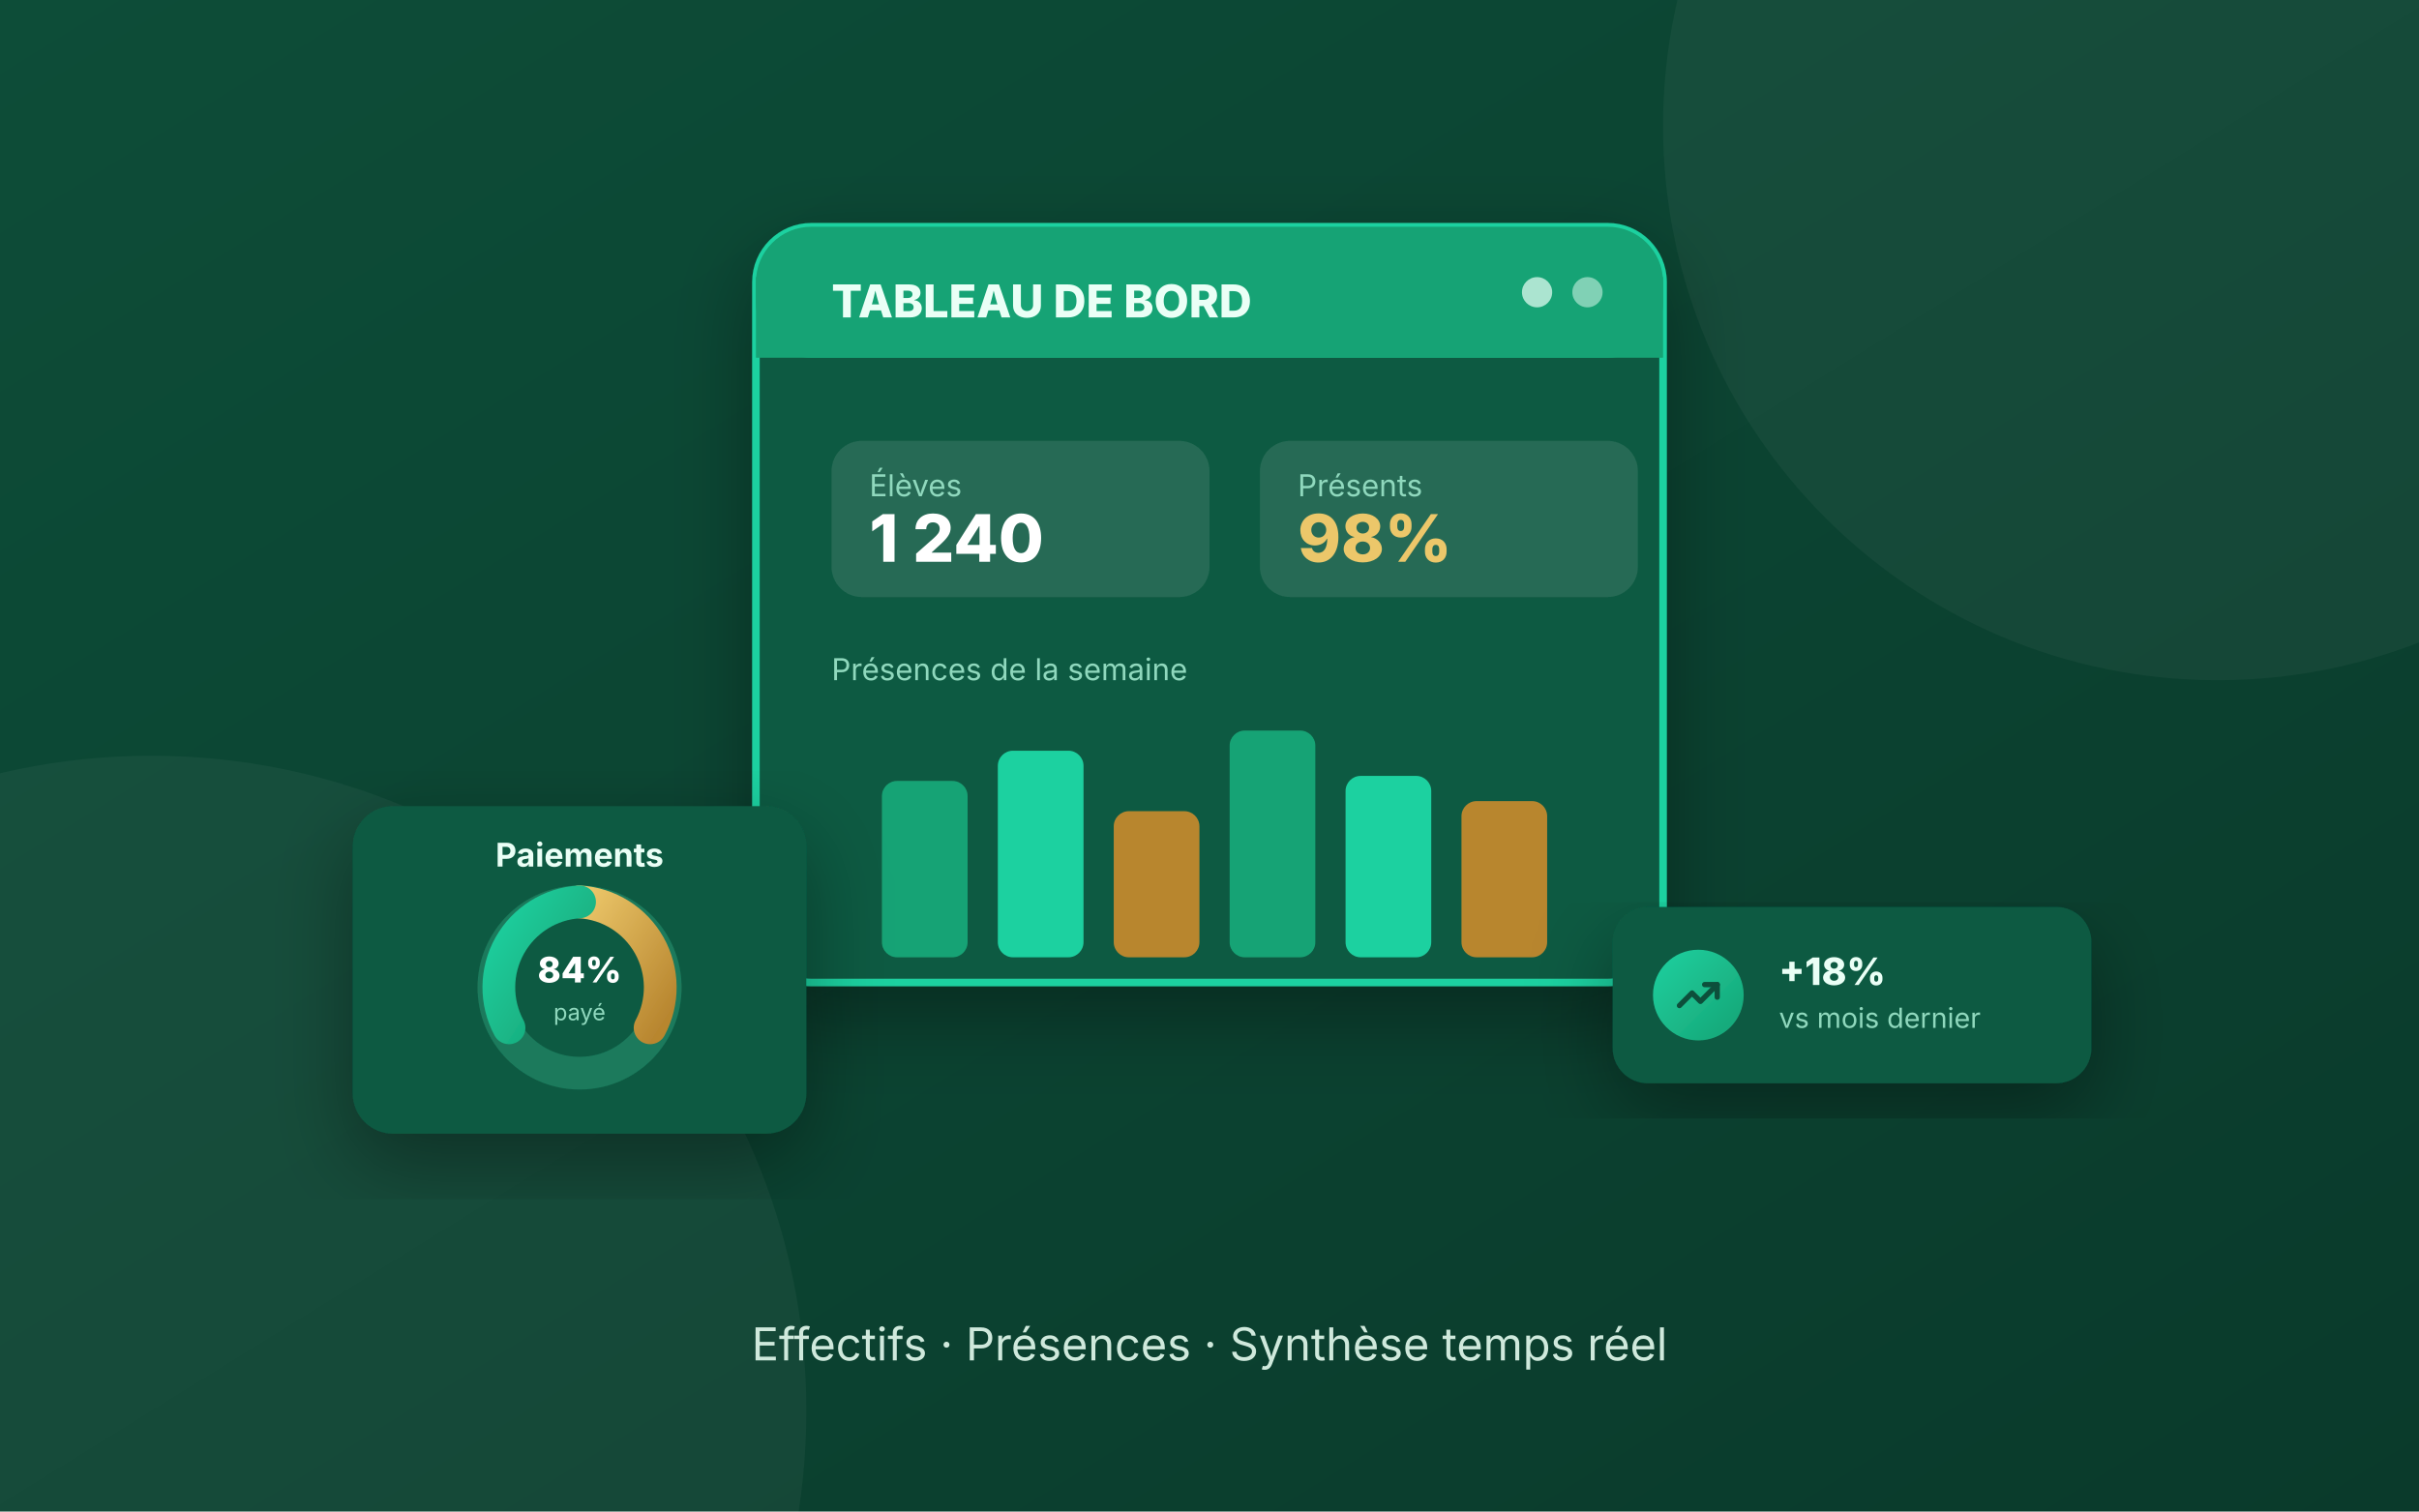
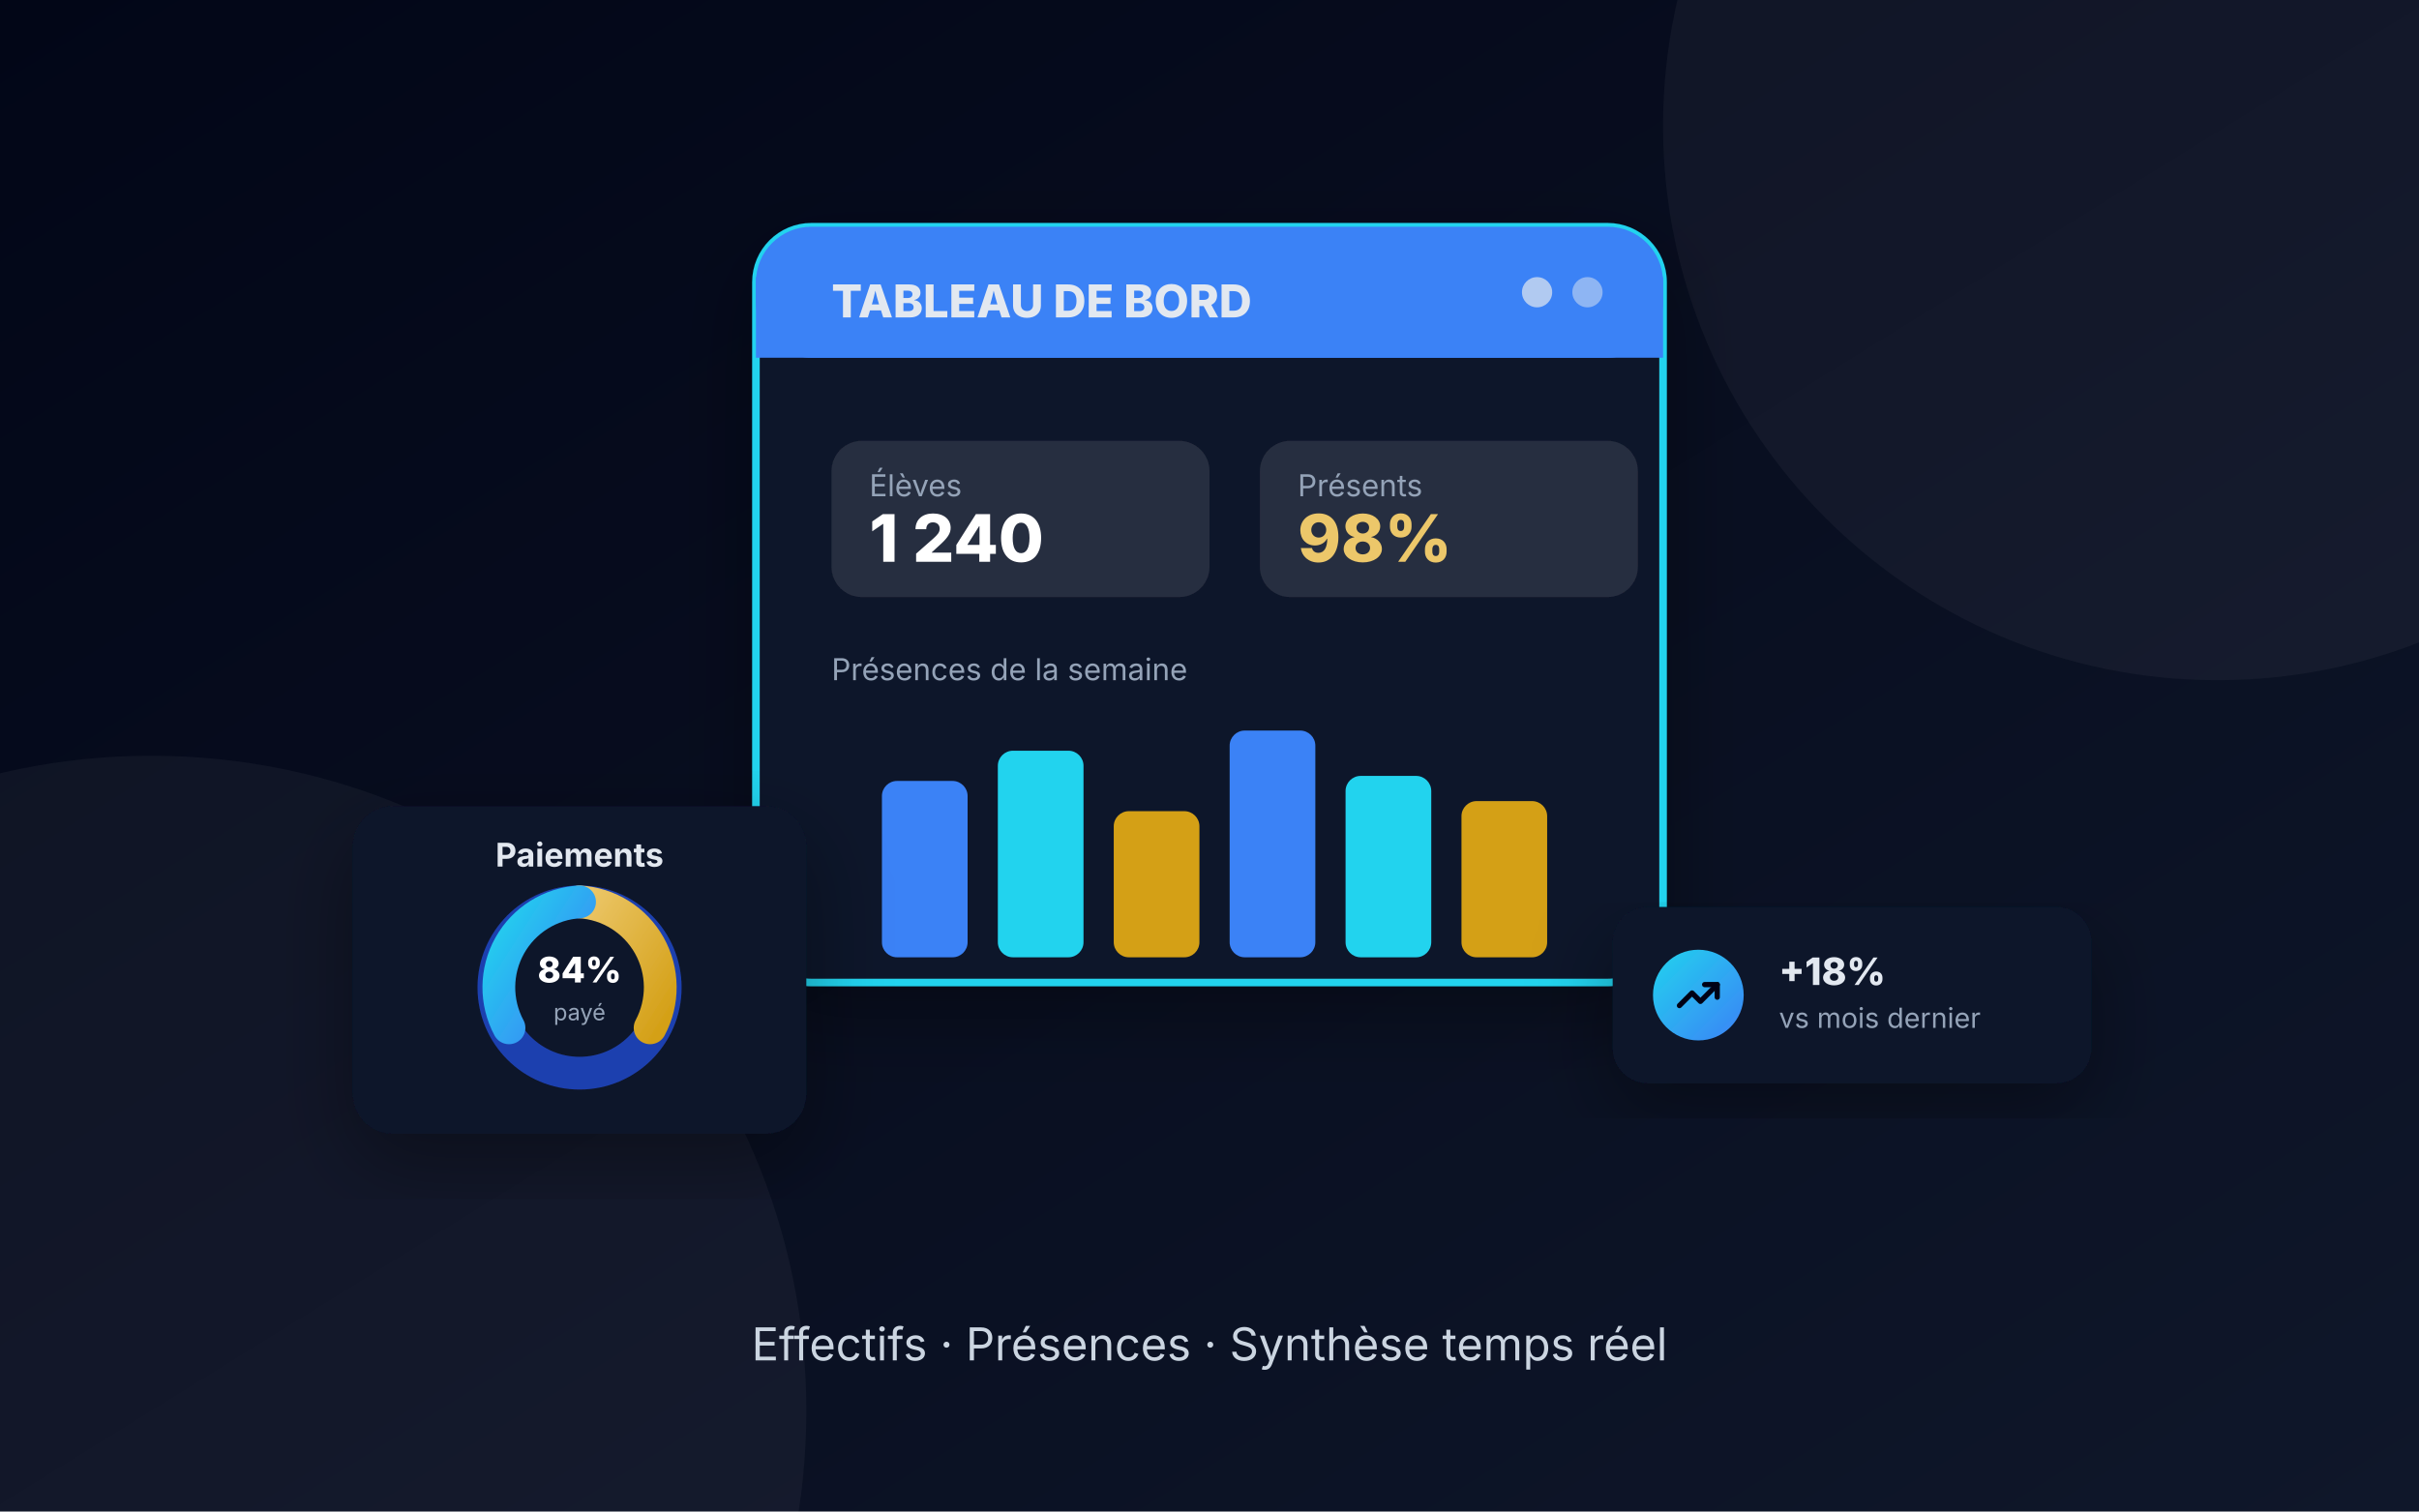
<svg xmlns="http://www.w3.org/2000/svg" width="960" height="600" viewBox="0 0 960 600">
  <defs>
    <linearGradient id="bg" x1="0" y1="0" x2="1" y2="1">
-       <stop offset="0" stop-color="#0d4d38" />
-       <stop offset="1" stop-color="#0a3a2b" />
+       <stop offset="0" stop-color="#020617" />
+       <stop offset="1" stop-color="#0f172a" />
    </linearGradient>
    <linearGradient id="green" x1="0" y1="0" x2="1" y2="1">
-       <stop offset="0" stop-color="#1fd1a0" />
-       <stop offset="1" stop-color="#16a374" />
+       <stop offset="0" stop-color="#22d3ee" />
+       <stop offset="1" stop-color="#3b82f6" />
    </linearGradient>
    <linearGradient id="gold" x1="0" y1="0" x2="1" y2="1">
      <stop offset="0" stop-color="#ecc76a" />
-       <stop offset="1" stop-color="#b8862f" />
+       <stop offset="1" stop-color="#d4a017" />
    </linearGradient>
    <filter id="cardShadow" x="-20%" y="-20%" width="140%" height="140%">
      <feDropShadow dx="0" dy="12" stdDeviation="16" flood-color="#000" flood-opacity="0.35" />
    </filter>
    <filter id="glow" x="-30%" y="-30%" width="160%" height="160%">
-       <feDropShadow dx="0" dy="10" stdDeviation="14" flood-color="#1fd1a0" flood-opacity="0.4" />
+       <feDropShadow dx="0" dy="10" stdDeviation="14" flood-color="#22d3ee" flood-opacity="0.4" />
    </filter>
  </defs>
  <rect width="960" height="600" fill="url(#bg)" />
  <circle cx="880" cy="50" r="220" fill="#ffffff" opacity="0.04" />
  <circle cx="60" cy="560" r="260" fill="#ffffff" opacity="0.04" />
  <g filter="url(#cardShadow)">
-     <rect x="300" y="90" width="360" height="300" rx="22" fill="#0e5a42" stroke="#1fd1a0" stroke-width="3" />
-     <rect x="300" y="90" width="360" height="52" rx="22" fill="#16a374" />
-     <rect x="300" y="110" width="360" height="32" fill="#16a374" />
-     <text x="330" y="126" font-family="'Inter',sans-serif" font-size="18" font-weight="800" fill="#eafff6">TABLEAU DE BORD</text>
-     <circle cx="610" cy="116" r="6" fill="#eafff6" opacity="0.7" />
-     <circle cx="630" cy="116" r="6" fill="#eafff6" opacity="0.5" />
+     <rect x="300" y="90" width="360" height="300" rx="22" fill="#0f172a" stroke="#22d3ee" stroke-width="3" />
+     <rect x="300" y="90" width="360" height="52" rx="22" fill="#3b82f6" />
+     <rect x="300" y="110" width="360" height="32" fill="#3b82f6" />
+     <text x="330" y="126" font-family="'Inter',sans-serif" font-size="18" font-weight="800" fill="#e2e8f0">TABLEAU DE BORD</text>
+     <circle cx="610" cy="116" r="6" fill="#e2e8f0" opacity="0.7" />
+     <circle cx="630" cy="116" r="6" fill="#e2e8f0" opacity="0.5" />
    <g transform="translate(330 175)">
      <rect width="150" height="62" rx="12" fill="#ffffff" opacity="0.1" />
-       <text x="15" y="22" font-family="'Inter',sans-serif" font-size="12" fill="#8fd8bd">Élèves</text>
+       <text x="15" y="22" font-family="'Inter',sans-serif" font-size="12" fill="#94a3b8">Élèves</text>
      <text x="15" y="48" font-family="'Inter',sans-serif" font-size="26" font-weight="800" fill="#ffffff">1 240</text>
    </g>
    <g transform="translate(500 175)">
      <rect width="150" height="62" rx="12" fill="#ffffff" opacity="0.1" />
-       <text x="15" y="22" font-family="'Inter',sans-serif" font-size="12" fill="#8fd8bd">Présents</text>
+       <text x="15" y="22" font-family="'Inter',sans-serif" font-size="12" fill="#94a3b8">Présents</text>
      <text x="15" y="48" font-family="'Inter',sans-serif" font-size="26" font-weight="800" fill="#ecc76a">98%</text>
    </g>
    <g transform="translate(330 270)">
-       <text x="0" y="0" font-family="'Inter',sans-serif" font-size="12" fill="#8fd8bd">Présences de la semaine</text>
-       <rect x="20" y="40" width="34" height="70" rx="6" fill="#16a374" />
-       <rect x="66" y="28" width="34" height="82" rx="6" fill="#1fd1a0" />
-       <rect x="112" y="52" width="34" height="58" rx="6" fill="#b8862f" />
-       <rect x="158" y="20" width="34" height="90" rx="6" fill="#16a374" />
-       <rect x="204" y="38" width="34" height="72" rx="6" fill="#1fd1a0" />
-       <rect x="250" y="48" width="34" height="62" rx="6" fill="#b8862f" />
+       <text x="0" y="0" font-family="'Inter',sans-serif" font-size="12" fill="#94a3b8">Présences de la semaine</text>
+       <rect x="20" y="40" width="34" height="70" rx="6" fill="#3b82f6" />
+       <rect x="66" y="28" width="34" height="82" rx="6" fill="#22d3ee" />
+       <rect x="112" y="52" width="34" height="58" rx="6" fill="#d4a017" />
+       <rect x="158" y="20" width="34" height="90" rx="6" fill="#3b82f6" />
+       <rect x="204" y="38" width="34" height="72" rx="6" fill="#22d3ee" />
+       <rect x="250" y="48" width="34" height="62" rx="6" fill="#d4a017" />
    </g>
  </g>
  <g filter="url(#cardShadow)" transform="translate(140 320)">
-     <rect width="180" height="130" rx="16" fill="#0e5a42" />
-     <text x="90" y="24" text-anchor="middle" font-family="'Inter',sans-serif" font-size="13" font-weight="700" fill="#eafff6">Paiements</text>
-     <circle cx="90" cy="72" r="34" fill="none" stroke="#1a7a5c" stroke-width="13" />
+     <rect width="180" height="130" rx="16" fill="#0f172a" />
+     <text x="90" y="24" text-anchor="middle" font-family="'Inter',sans-serif" font-size="13" font-weight="700" fill="#e2e8f0">Paiements</text>
+     <circle cx="90" cy="72" r="34" fill="none" stroke="#1e40af" stroke-width="13" />
    <path d="M90 38 a34 34 0 0 1 28 50" fill="none" stroke="url(#gold)" stroke-width="13" stroke-linecap="round" />
    <path d="M90 38 a34 34 0 0 0 -28 50" fill="none" stroke="url(#green)" stroke-width="13" stroke-linecap="round" />
    <text x="90" y="70" text-anchor="middle" font-family="'Inter',sans-serif" font-size="14" font-weight="800" fill="#ffffff">84%</text>
-     <text x="90" y="85" text-anchor="middle" font-family="'Inter',sans-serif" font-size="9" fill="#8fd8bd">payé</text>
+     <text x="90" y="85" text-anchor="middle" font-family="'Inter',sans-serif" font-size="9" fill="#94a3b8">payé</text>
  </g>
  <g filter="url(#cardShadow)" transform="translate(640 360)">
-     <rect width="190" height="70" rx="14" fill="#0e5a42" />
+     <rect width="190" height="70" rx="14" fill="#0f172a" />
    <circle cx="34" cy="35" r="18" fill="url(#green)" />
-     <svg x="24" y="25" width="20" height="20" viewBox="0 0 24 24" fill="none" stroke="#0a4f3a" stroke-width="2.5" stroke-linecap="round" stroke-linejoin="round">
+     <svg x="24" y="25" width="20" height="20" viewBox="0 0 24 24" fill="none" stroke="#020617" stroke-width="2.5" stroke-linecap="round" stroke-linejoin="round">
      <polyline points="3 17 9 11 13 15 21 7" />
      <polyline points="15 7 21 7 21 13" />
    </svg>
-     <text x="66" y="31" font-family="'Inter',sans-serif" font-size="15" font-weight="800" fill="#eafff6">+18%</text>
-     <text x="66" y="48" font-family="'Inter',sans-serif" font-size="11" fill="#8fd8bd">vs mois dernier</text>
+     <text x="66" y="31" font-family="'Inter',sans-serif" font-size="15" font-weight="800" fill="#e2e8f0">+18%</text>
+     <text x="66" y="48" font-family="'Inter',sans-serif" font-size="11" fill="#94a3b8">vs mois dernier</text>
  </g>
-   <text x="480" y="540" text-anchor="middle" font-family="'Inter',sans-serif" font-size="18" fill="#cfe9dc">Effectifs · Présences · Synthèse temps réel</text>
+   <text x="480" y="540" text-anchor="middle" font-family="'Inter',sans-serif" font-size="18" fill="#cbd5e1">Effectifs · Présences · Synthèse temps réel</text>
</svg>
